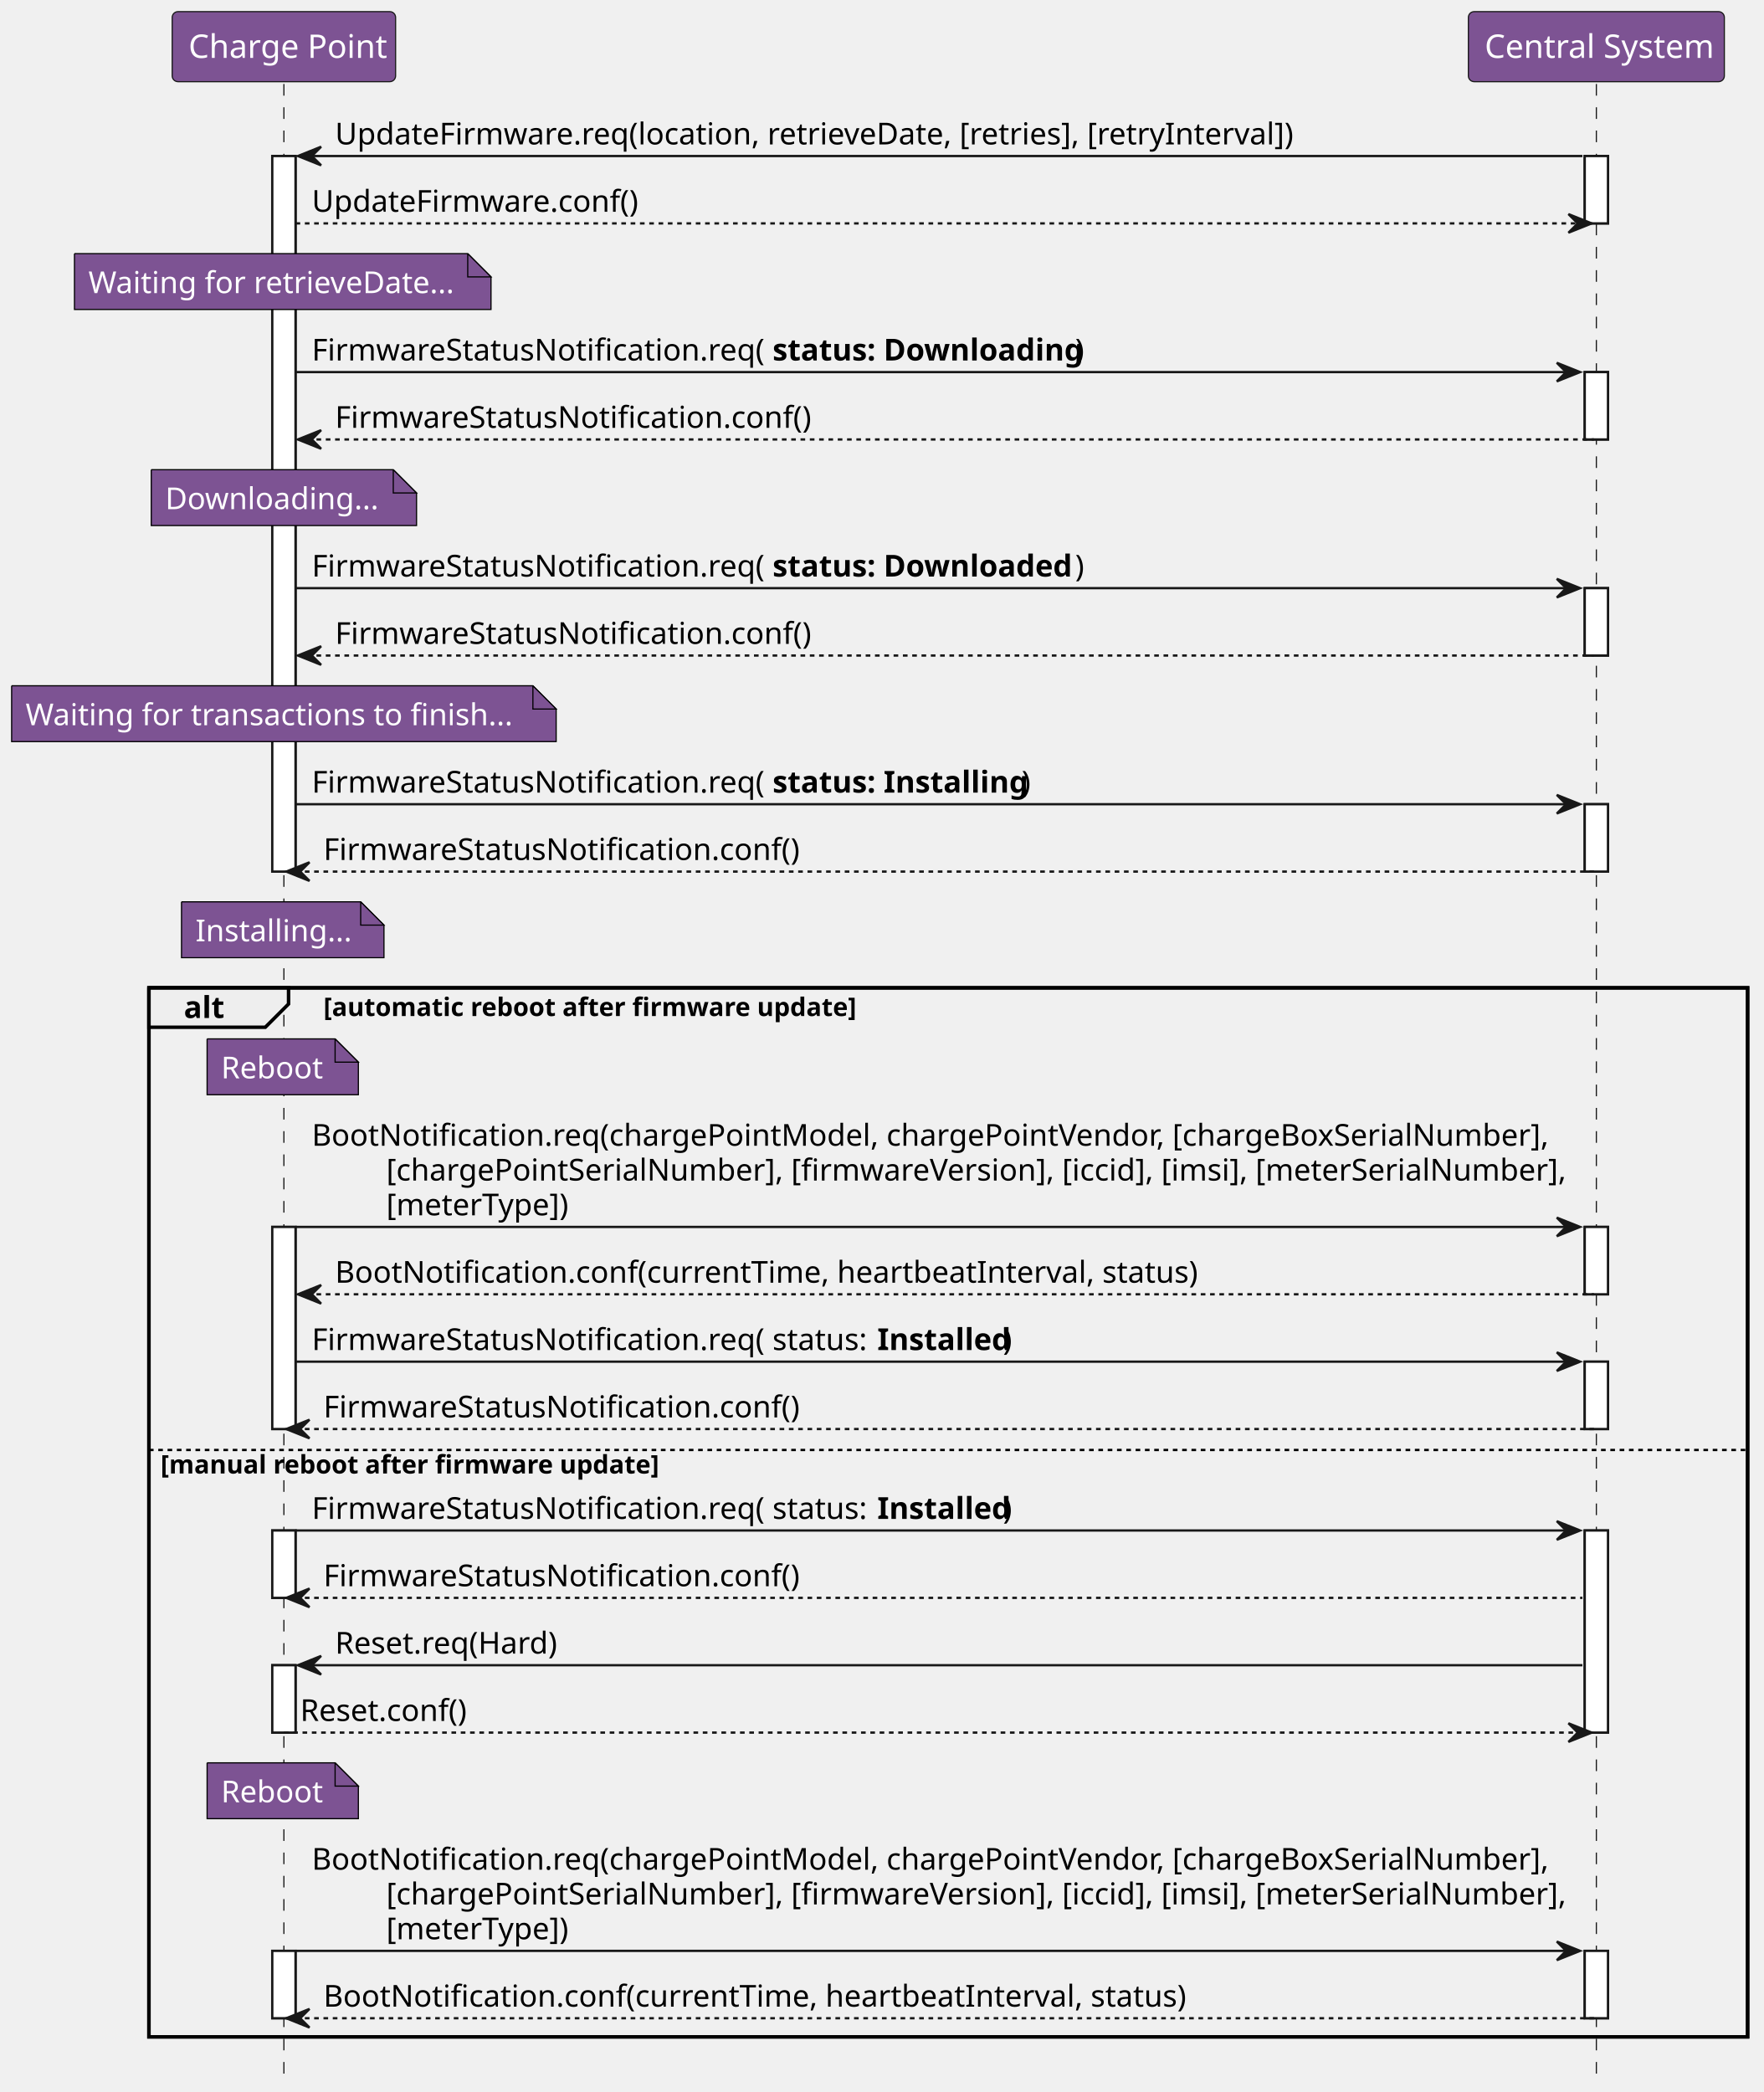
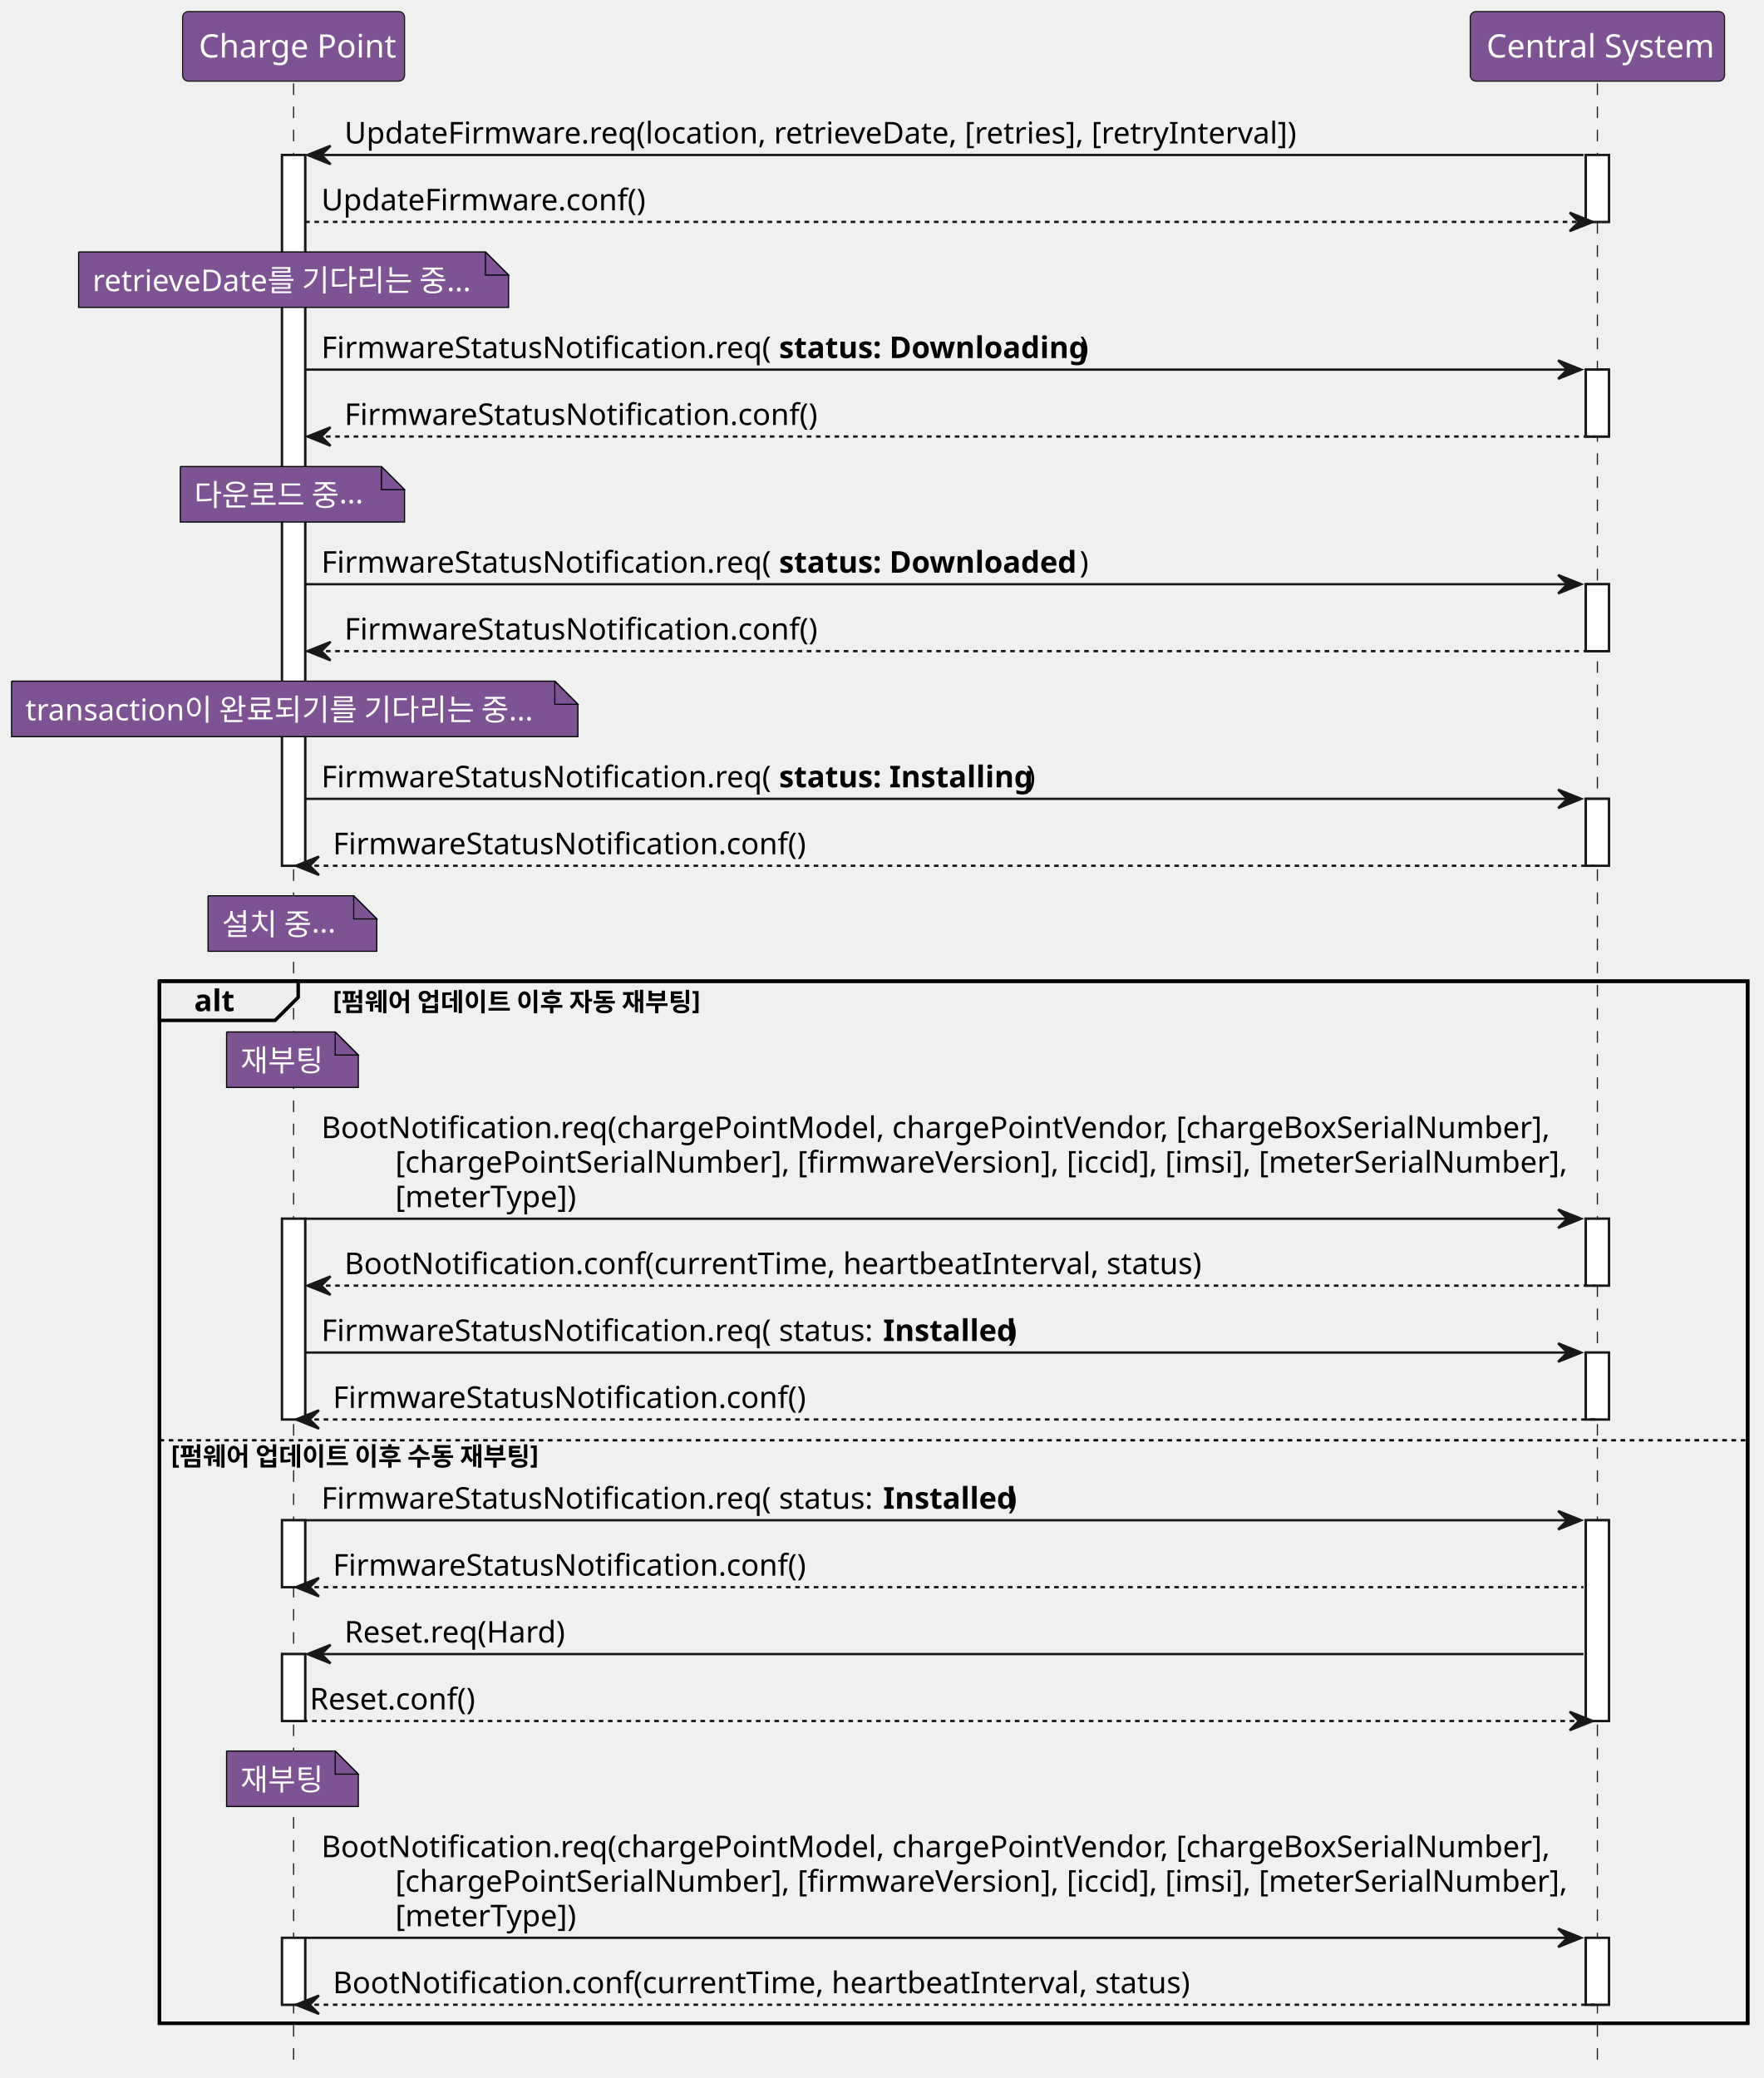
- <svg xmlns="http://www.w3.org/2000/svg" contentStyleType="text/css" height="899px" preserveAspectRatio="none" style="width:758px;height:899px;background:#FFFFFF;" version="1.1" viewBox="0 0 758 899" width="758px" zoomAndPan="magnify">
+ <svg xmlns="http://www.w3.org/2000/svg" contentStyleType="text/css" height="899px" preserveAspectRatio="none" style="width:763px;height:899px;background:#FFFFFF;" version="1.1" viewBox="0 0 763 899" width="763px" zoomAndPan="magnify">
  <defs />
  <g>
-     <rect fill="#FFFFFF" height="307.5" style="stroke:#181818;stroke-width:1.0;" width="10" x="117" y="67.05" />
-     <rect fill="#FFFFFF" height="86.85" style="stroke:#181818;stroke-width:1.0;" width="10" x="117" y="527.25" />
-     <rect fill="#FFFFFF" height="28.95" style="stroke:#181818;stroke-width:1.0;" width="10" x="117" y="657.7" />
-     <rect fill="#FFFFFF" height="28.95" style="stroke:#181818;stroke-width:1.0;" width="10" x="117" y="715.6" />
-     <rect fill="#FFFFFF" height="28.95" style="stroke:#181818;stroke-width:1.0;" width="10" x="117" y="838.35" />
-     <rect fill="#FFFFFF" height="28.95" style="stroke:#181818;stroke-width:1.0;" width="10" x="681" y="67.05" />
-     <rect fill="#FFFFFF" height="28.95" style="stroke:#181818;stroke-width:1.0;" width="10" x="681" y="159.9" />
-     <rect fill="#FFFFFF" height="28.95" style="stroke:#181818;stroke-width:1.0;" width="10" x="681" y="252.75" />
-     <rect fill="#FFFFFF" height="28.95" style="stroke:#181818;stroke-width:1.0;" width="10" x="681" y="345.6" />
-     <rect fill="#FFFFFF" height="28.95" style="stroke:#181818;stroke-width:1.0;" width="10" x="681" y="527.25" />
-     <rect fill="#FFFFFF" height="28.95" style="stroke:#181818;stroke-width:1.0;" width="10" x="681" y="585.15" />
-     <rect fill="#FFFFFF" height="86.85" style="stroke:#181818;stroke-width:1.0;" width="10" x="681" y="657.7" />
-     <rect fill="#FFFFFF" height="28.95" style="stroke:#181818;stroke-width:1.0;" width="10" x="681" y="838.35" />
-     <rect fill="none" height="450.8" style="stroke:#000000;stroke-width:1.5;" width="687" x="64" y="424.5" />
-     <line style="stroke:#181818;stroke-width:0.5;stroke-dasharray:5.0,5.0;" x1="122" x2="122" y1="36.1" y2="892.3" />
-     <line style="stroke:#181818;stroke-width:0.5;stroke-dasharray:5.0,5.0;" x1="686" x2="686" y1="36.1" y2="892.3" />
-     <rect fill="#7D5393" height="30.1" rx="2.5" ry="2.5" style="stroke:#181818;stroke-width:0.5;" width="96" x="74" y="5" />
-     <text fill="#FFFFFF" font-family="NanumGothic" font-size="14" lengthAdjust="spacing" textLength="82" x="81" y="24.88">Charge Point</text>
-     <rect fill="#7D5393" height="30.1" rx="2.5" ry="2.5" style="stroke:#181818;stroke-width:0.5;" width="110" x="631" y="5" />
-     <text fill="#FFFFFF" font-family="NanumGothic" font-size="14" lengthAdjust="spacing" textLength="96" x="638" y="24.88">Central System</text>
-     <rect fill="#FFFFFF" height="307.5" style="stroke:#181818;stroke-width:1.0;" width="10" x="117" y="67.05" />
-     <rect fill="#FFFFFF" height="86.85" style="stroke:#181818;stroke-width:1.0;" width="10" x="117" y="527.25" />
-     <rect fill="#FFFFFF" height="28.95" style="stroke:#181818;stroke-width:1.0;" width="10" x="117" y="657.7" />
-     <rect fill="#FFFFFF" height="28.95" style="stroke:#181818;stroke-width:1.0;" width="10" x="117" y="715.6" />
-     <rect fill="#FFFFFF" height="28.95" style="stroke:#181818;stroke-width:1.0;" width="10" x="117" y="838.35" />
-     <rect fill="#FFFFFF" height="28.95" style="stroke:#181818;stroke-width:1.0;" width="10" x="681" y="67.05" />
-     <rect fill="#FFFFFF" height="28.95" style="stroke:#181818;stroke-width:1.0;" width="10" x="681" y="159.9" />
-     <rect fill="#FFFFFF" height="28.95" style="stroke:#181818;stroke-width:1.0;" width="10" x="681" y="252.75" />
-     <rect fill="#FFFFFF" height="28.95" style="stroke:#181818;stroke-width:1.0;" width="10" x="681" y="345.6" />
-     <rect fill="#FFFFFF" height="28.95" style="stroke:#181818;stroke-width:1.0;" width="10" x="681" y="527.25" />
-     <rect fill="#FFFFFF" height="28.95" style="stroke:#181818;stroke-width:1.0;" width="10" x="681" y="585.15" />
-     <rect fill="#FFFFFF" height="86.85" style="stroke:#181818;stroke-width:1.0;" width="10" x="681" y="657.7" />
-     <rect fill="#FFFFFF" height="28.95" style="stroke:#181818;stroke-width:1.0;" width="10" x="681" y="838.35" />
-     <polygon fill="#181818" points="138,63.05,128,67.05,138,71.05,134,67.05" style="stroke:#181818;stroke-width:1.0;" />
-     <line style="stroke:#181818;stroke-width:1.0;" x1="132" x2="680" y1="67.05" y2="67.05" />
-     <text fill="#000000" font-family="NanumGothic" font-size="13" lengthAdjust="spacing" textLength="410" x="144" y="62.06">UpdateFirmware.req(location, retrieveDate, [retries], [retryInterval])</text>
-     <polygon fill="#181818" points="674,92,684,96,674,100,678,96" style="stroke:#181818;stroke-width:1.0;" />
-     <line style="stroke:#181818;stroke-width:1.0;stroke-dasharray:2.0,2.0;" x1="127" x2="680" y1="96" y2="96" />
-     <text fill="#000000" font-family="NanumGothic" font-size="13" lengthAdjust="spacing" textLength="142" x="134" y="91.01">UpdateFirmware.conf()</text>
-     <path d="M32,109 L32,133 L211,133 L211,119 L201,109 L32,109 " fill="#7D5393" style="stroke:#000000;stroke-width:0.5;" />
-     <path d="M201,109 L201,119 L211,119 L201,109 " fill="#7D5393" style="stroke:#000000;stroke-width:0.5;" />
-     <text fill="#FFFFFF" font-family="NanumGothic" font-size="13" lengthAdjust="spacing" textLength="158" x="38" y="125.96">Waiting for retrieveDate...</text>
-     <polygon fill="#181818" points="669,155.9,679,159.9,669,163.9,673,159.9" style="stroke:#181818;stroke-width:1.0;" />
-     <line style="stroke:#181818;stroke-width:1.0;" x1="127" x2="675" y1="159.9" y2="159.9" />
-     <text fill="#000000" font-family="NanumGothic" font-size="13" lengthAdjust="spacing" textLength="194" x="134" y="154.91">FirmwareStatusNotification.req(</text>
-     <text fill="#000000" font-family="NanumGothic" font-size="13" font-weight="bold" lengthAdjust="spacing" textLength="126" x="332" y="154.91">status: Downloading</text>
-     <text fill="#000000" font-family="NanumGothic" font-size="13" lengthAdjust="spacing" textLength="5" x="462" y="154.91">)</text>
-     <polygon fill="#181818" points="138,184.85,128,188.85,138,192.85,134,188.85" style="stroke:#181818;stroke-width:1.0;" />
-     <line style="stroke:#181818;stroke-width:1.0;stroke-dasharray:2.0,2.0;" x1="132" x2="685" y1="188.85" y2="188.85" />
-     <text fill="#000000" font-family="NanumGothic" font-size="13" lengthAdjust="spacing" textLength="206" x="144" y="183.86">FirmwareStatusNotification.conf()</text>
-     <path d="M65,201.85 L65,225.85 L179,225.85 L179,211.85 L169,201.85 L65,201.85 " fill="#7D5393" style="stroke:#000000;stroke-width:0.5;" />
-     <path d="M169,201.85 L169,211.85 L179,211.85 L169,201.85 " fill="#7D5393" style="stroke:#000000;stroke-width:0.5;" />
-     <text fill="#FFFFFF" font-family="NanumGothic" font-size="13" lengthAdjust="spacing" textLength="93" x="71" y="218.81">Downloading...</text>
-     <polygon fill="#181818" points="669,248.75,679,252.75,669,256.75,673,252.75" style="stroke:#181818;stroke-width:1.0;" />
-     <line style="stroke:#181818;stroke-width:1.0;" x1="127" x2="675" y1="252.75" y2="252.75" />
-     <text fill="#000000" font-family="NanumGothic" font-size="13" lengthAdjust="spacing" textLength="194" x="134" y="247.76">FirmwareStatusNotification.req(</text>
-     <text fill="#000000" font-family="NanumGothic" font-size="13" font-weight="bold" lengthAdjust="spacing" textLength="122" x="332" y="247.76">status: Downloaded</text>
-     <text fill="#000000" font-family="NanumGothic" font-size="13" lengthAdjust="spacing" textLength="5" x="462" y="247.76">)</text>
-     <polygon fill="#181818" points="138,277.7,128,281.7,138,285.7,134,281.7" style="stroke:#181818;stroke-width:1.0;" />
-     <line style="stroke:#181818;stroke-width:1.0;stroke-dasharray:2.0,2.0;" x1="132" x2="685" y1="281.7" y2="281.7" />
-     <text fill="#000000" font-family="NanumGothic" font-size="13" lengthAdjust="spacing" textLength="206" x="144" y="276.71">FirmwareStatusNotification.conf()</text>
-     <path d="M5,294.7 L5,318.7 L239,318.7 L239,304.7 L229,294.7 L5,294.7 " fill="#7D5393" style="stroke:#000000;stroke-width:0.5;" />
-     <path d="M229,294.7 L229,304.7 L239,304.7 L229,294.7 " fill="#7D5393" style="stroke:#000000;stroke-width:0.5;" />
-     <text fill="#FFFFFF" font-family="NanumGothic" font-size="13" lengthAdjust="spacing" textLength="213" x="11" y="311.66">Waiting for transactions to finish...</text>
-     <polygon fill="#181818" points="669,341.6,679,345.6,669,349.6,673,345.6" style="stroke:#181818;stroke-width:1.0;" />
-     <line style="stroke:#181818;stroke-width:1.0;" x1="127" x2="675" y1="345.6" y2="345.6" />
-     <text fill="#000000" font-family="NanumGothic" font-size="13" lengthAdjust="spacing" textLength="194" x="134" y="340.61">FirmwareStatusNotification.req(</text>
-     <text fill="#000000" font-family="NanumGothic" font-size="13" font-weight="bold" lengthAdjust="spacing" textLength="99" x="332" y="340.61">status: Installing</text>
-     <text fill="#000000" font-family="NanumGothic" font-size="13" lengthAdjust="spacing" textLength="5" x="439" y="340.61">)</text>
-     <polygon fill="#181818" points="133,370.55,123,374.55,133,378.55,129,374.55" style="stroke:#181818;stroke-width:1.0;" />
-     <line style="stroke:#181818;stroke-width:1.0;stroke-dasharray:2.0,2.0;" x1="127" x2="685" y1="374.55" y2="374.55" />
-     <text fill="#000000" font-family="NanumGothic" font-size="13" lengthAdjust="spacing" textLength="206" x="139" y="369.56">FirmwareStatusNotification.conf()</text>
-     <path d="M78,387.55 L78,411.55 L165,411.55 L165,397.55 L155,387.55 L78,387.55 " fill="#7D5393" style="stroke:#000000;stroke-width:0.5;" />
-     <path d="M155,387.55 L155,397.55 L165,397.55 L155,387.55 " fill="#7D5393" style="stroke:#000000;stroke-width:0.5;" />
-     <text fill="#FFFFFF" font-family="NanumGothic" font-size="13" lengthAdjust="spacing" textLength="66" x="84" y="404.51">Installing...</text>
-     <path d="M64,424.5 L124,424.5 L124,431.45 L114,441.45 L64,441.45 L64,424.5 " fill="#EEEEEE" style="stroke:#000000;stroke-width:1.5;" />
-     <rect fill="none" height="450.8" style="stroke:#000000;stroke-width:1.5;" width="687" x="64" y="424.5" />
-     <text fill="#000000" font-family="NanumGothic" font-size="13" font-weight="bold" lengthAdjust="spacing" textLength="15" x="79" y="437.46">alt</text>
-     <text fill="#000000" font-family="NanumGothic" font-size="11" font-weight="bold" lengthAdjust="spacing" textLength="214" x="139" y="436.62">[automatic reboot after firmware update]</text>
-     <path d="M89,446.45 L89,470.45 L154,470.45 L154,456.45 L144,446.45 L89,446.45 " fill="#7D5393" style="stroke:#000000;stroke-width:0.5;" />
-     <path d="M144,446.45 L144,456.45 L154,456.45 L144,446.45 " fill="#7D5393" style="stroke:#000000;stroke-width:0.5;" />
-     <text fill="#FFFFFF" font-family="NanumGothic" font-size="13" lengthAdjust="spacing" textLength="44" x="95" y="463.41">Reboot</text>
-     <polygon fill="#181818" points="669,523.25,679,527.25,669,531.25,673,527.25" style="stroke:#181818;stroke-width:1.0;" />
-     <line style="stroke:#181818;stroke-width:1.0;" x1="127" x2="675" y1="527.25" y2="527.25" />
-     <text fill="#000000" font-family="NanumGothic" font-size="13" lengthAdjust="spacing" textLength="533" x="134" y="492.36">BootNotification.req(chargePointModel, chargePointVendor, [chargeBoxSerialNumber],</text>
-     <text fill="#000000" font-family="NanumGothic" font-size="13" lengthAdjust="spacing" textLength="8" x="134" y="507.31">  </text>
-     <text fill="#000000" font-family="NanumGothic" font-size="13" lengthAdjust="spacing" textLength="508" x="166" y="507.31">[chargePointSerialNumber], [firmwareVersion], [iccid], [imsi], [meterSerialNumber],</text>
-     <text fill="#000000" font-family="NanumGothic" font-size="13" lengthAdjust="spacing" textLength="8" x="134" y="522.26">  </text>
-     <text fill="#000000" font-family="NanumGothic" font-size="13" lengthAdjust="spacing" textLength="79" x="166" y="522.26">[meterType])</text>
-     <polygon fill="#181818" points="138,552.2,128,556.2,138,560.2,134,556.2" style="stroke:#181818;stroke-width:1.0;" />
-     <line style="stroke:#181818;stroke-width:1.0;stroke-dasharray:2.0,2.0;" x1="132" x2="685" y1="556.2" y2="556.2" />
-     <text fill="#000000" font-family="NanumGothic" font-size="13" lengthAdjust="spacing" textLength="369" x="144" y="551.21">BootNotification.conf(currentTime, heartbeatInterval, status)</text>
-     <polygon fill="#181818" points="669,581.15,679,585.15,669,589.15,673,585.15" style="stroke:#181818;stroke-width:1.0;" />
-     <line style="stroke:#181818;stroke-width:1.0;" x1="127" x2="675" y1="585.15" y2="585.15" />
-     <text fill="#000000" font-family="NanumGothic" font-size="13" lengthAdjust="spacing" textLength="239" x="134" y="580.16">FirmwareStatusNotification.req( status:</text>
-     <text fill="#000000" font-family="NanumGothic" font-size="13" font-weight="bold" lengthAdjust="spacing" textLength="50" x="377" y="580.16">Installed</text>
-     <text fill="#000000" font-family="NanumGothic" font-size="13" lengthAdjust="spacing" textLength="5" x="431" y="580.16">)</text>
-     <polygon fill="#181818" points="133,610.1,123,614.1,133,618.1,129,614.1" style="stroke:#181818;stroke-width:1.0;" />
-     <line style="stroke:#181818;stroke-width:1.0;stroke-dasharray:2.0,2.0;" x1="127" x2="685" y1="614.1" y2="614.1" />
-     <text fill="#000000" font-family="NanumGothic" font-size="13" lengthAdjust="spacing" textLength="206" x="139" y="609.11">FirmwareStatusNotification.conf()</text>
-     <line style="stroke:#000000;stroke-width:1.0;stroke-dasharray:2.0,2.0;" x1="64" x2="751" y1="623.1" y2="623.1" />
-     <text fill="#000000" font-family="NanumGothic" font-size="11" font-weight="bold" lengthAdjust="spacing" textLength="201" x="69" y="633.22">[manual reboot after firmware update]</text>
-     <polygon fill="#181818" points="669,653.7,679,657.7,669,661.7,673,657.7" style="stroke:#181818;stroke-width:1.0;" />
-     <line style="stroke:#181818;stroke-width:1.0;" x1="127" x2="675" y1="657.7" y2="657.7" />
-     <text fill="#000000" font-family="NanumGothic" font-size="13" lengthAdjust="spacing" textLength="239" x="134" y="652.71">FirmwareStatusNotification.req( status:</text>
-     <text fill="#000000" font-family="NanumGothic" font-size="13" font-weight="bold" lengthAdjust="spacing" textLength="50" x="377" y="652.71">Installed</text>
-     <text fill="#000000" font-family="NanumGothic" font-size="13" lengthAdjust="spacing" textLength="5" x="431" y="652.71">)</text>
-     <polygon fill="#181818" points="133,682.65,123,686.65,133,690.65,129,686.65" style="stroke:#181818;stroke-width:1.0;" />
-     <line style="stroke:#181818;stroke-width:1.0;stroke-dasharray:2.0,2.0;" x1="127" x2="680" y1="686.65" y2="686.65" />
-     <text fill="#000000" font-family="NanumGothic" font-size="13" lengthAdjust="spacing" textLength="206" x="139" y="681.66">FirmwareStatusNotification.conf()</text>
-     <polygon fill="#181818" points="138,711.6,128,715.6,138,719.6,134,715.6" style="stroke:#181818;stroke-width:1.0;" />
-     <line style="stroke:#181818;stroke-width:1.0;" x1="132" x2="680" y1="715.6" y2="715.6" />
-     <text fill="#000000" font-family="NanumGothic" font-size="13" lengthAdjust="spacing" textLength="96" x="144" y="710.61">Reset.req(Hard)</text>
-     <polygon fill="#181818" points="674,740.55,684,744.55,674,748.55,678,744.55" style="stroke:#181818;stroke-width:1.0;" />
-     <line style="stroke:#181818;stroke-width:1.0;stroke-dasharray:2.0,2.0;" x1="122" x2="680" y1="744.55" y2="744.55" />
-     <text fill="#000000" font-family="NanumGothic" font-size="13" lengthAdjust="spacing" textLength="74" x="129" y="739.56">Reset.conf()</text>
-     <path d="M89,757.55 L89,781.55 L154,781.55 L154,767.55 L144,757.55 L89,757.55 " fill="#7D5393" style="stroke:#000000;stroke-width:0.5;" />
-     <path d="M144,757.55 L144,767.55 L154,767.55 L144,757.55 " fill="#7D5393" style="stroke:#000000;stroke-width:0.5;" />
-     <text fill="#FFFFFF" font-family="NanumGothic" font-size="13" lengthAdjust="spacing" textLength="44" x="95" y="774.51">Reboot</text>
-     <polygon fill="#181818" points="669,834.35,679,838.35,669,842.35,673,838.35" style="stroke:#181818;stroke-width:1.0;" />
-     <line style="stroke:#181818;stroke-width:1.0;" x1="127" x2="675" y1="838.35" y2="838.35" />
-     <text fill="#000000" font-family="NanumGothic" font-size="13" lengthAdjust="spacing" textLength="533" x="134" y="803.46">BootNotification.req(chargePointModel, chargePointVendor, [chargeBoxSerialNumber],</text>
-     <text fill="#000000" font-family="NanumGothic" font-size="13" lengthAdjust="spacing" textLength="16" x="134" y="818.41">    </text>
-     <text fill="#000000" font-family="NanumGothic" font-size="13" lengthAdjust="spacing" textLength="508" x="166" y="818.41">[chargePointSerialNumber], [firmwareVersion], [iccid], [imsi], [meterSerialNumber],</text>
-     <text fill="#000000" font-family="NanumGothic" font-size="13" lengthAdjust="spacing" textLength="16" x="134" y="833.36">    </text>
-     <text fill="#000000" font-family="NanumGothic" font-size="13" lengthAdjust="spacing" textLength="79" x="166" y="833.36">[meterType])</text>
-     <polygon fill="#181818" points="133,863.3,123,867.3,133,871.3,129,867.3" style="stroke:#181818;stroke-width:1.0;" />
-     <line style="stroke:#181818;stroke-width:1.0;stroke-dasharray:2.0,2.0;" x1="127" x2="685" y1="867.3" y2="867.3" />
-     <text fill="#000000" font-family="NanumGothic" font-size="13" lengthAdjust="spacing" textLength="369" x="139" y="862.31">BootNotification.conf(currentTime, heartbeatInterval, status)</text>
+     <rect fill="#FFFFFF" height="307.5" style="stroke:#181818;stroke-width:1.0;" width="10" x="122" y="67.05" />
+     <rect fill="#FFFFFF" height="86.85" style="stroke:#181818;stroke-width:1.0;" width="10" x="122" y="527.25" />
+     <rect fill="#FFFFFF" height="28.95" style="stroke:#181818;stroke-width:1.0;" width="10" x="122" y="657.7" />
+     <rect fill="#FFFFFF" height="28.95" style="stroke:#181818;stroke-width:1.0;" width="10" x="122" y="715.6" />
+     <rect fill="#FFFFFF" height="28.95" style="stroke:#181818;stroke-width:1.0;" width="10" x="122" y="838.35" />
+     <rect fill="#FFFFFF" height="28.95" style="stroke:#181818;stroke-width:1.0;" width="10" x="686" y="67.05" />
+     <rect fill="#FFFFFF" height="28.95" style="stroke:#181818;stroke-width:1.0;" width="10" x="686" y="159.9" />
+     <rect fill="#FFFFFF" height="28.95" style="stroke:#181818;stroke-width:1.0;" width="10" x="686" y="252.75" />
+     <rect fill="#FFFFFF" height="28.95" style="stroke:#181818;stroke-width:1.0;" width="10" x="686" y="345.6" />
+     <rect fill="#FFFFFF" height="28.95" style="stroke:#181818;stroke-width:1.0;" width="10" x="686" y="527.25" />
+     <rect fill="#FFFFFF" height="28.95" style="stroke:#181818;stroke-width:1.0;" width="10" x="686" y="585.15" />
+     <rect fill="#FFFFFF" height="86.85" style="stroke:#181818;stroke-width:1.0;" width="10" x="686" y="657.7" />
+     <rect fill="#FFFFFF" height="28.95" style="stroke:#181818;stroke-width:1.0;" width="10" x="686" y="838.35" />
+     <rect fill="none" height="450.8" style="stroke:#000000;stroke-width:1.5;" width="687" x="69" y="424.5" />
+     <line style="stroke:#181818;stroke-width:0.5;stroke-dasharray:5.0,5.0;" x1="127" x2="127" y1="36.1" y2="892.3" />
+     <line style="stroke:#181818;stroke-width:0.5;stroke-dasharray:5.0,5.0;" x1="691" x2="691" y1="36.1" y2="892.3" />
+     <rect fill="#7D5393" height="30.1" rx="2.5" ry="2.5" style="stroke:#181818;stroke-width:0.5;" width="96" x="79" y="5" />
+     <text fill="#FFFFFF" font-family="NanumGothic" font-size="14" lengthAdjust="spacing" textLength="82" x="86" y="24.88">Charge Point</text>
+     <rect fill="#7D5393" height="30.1" rx="2.5" ry="2.5" style="stroke:#181818;stroke-width:0.5;" width="110" x="636" y="5" />
+     <text fill="#FFFFFF" font-family="NanumGothic" font-size="14" lengthAdjust="spacing" textLength="96" x="643" y="24.88">Central System</text>
+     <rect fill="#FFFFFF" height="307.5" style="stroke:#181818;stroke-width:1.0;" width="10" x="122" y="67.05" />
+     <rect fill="#FFFFFF" height="86.85" style="stroke:#181818;stroke-width:1.0;" width="10" x="122" y="527.25" />
+     <rect fill="#FFFFFF" height="28.95" style="stroke:#181818;stroke-width:1.0;" width="10" x="122" y="657.7" />
+     <rect fill="#FFFFFF" height="28.95" style="stroke:#181818;stroke-width:1.0;" width="10" x="122" y="715.6" />
+     <rect fill="#FFFFFF" height="28.95" style="stroke:#181818;stroke-width:1.0;" width="10" x="122" y="838.35" />
+     <rect fill="#FFFFFF" height="28.95" style="stroke:#181818;stroke-width:1.0;" width="10" x="686" y="67.05" />
+     <rect fill="#FFFFFF" height="28.95" style="stroke:#181818;stroke-width:1.0;" width="10" x="686" y="159.9" />
+     <rect fill="#FFFFFF" height="28.95" style="stroke:#181818;stroke-width:1.0;" width="10" x="686" y="252.75" />
+     <rect fill="#FFFFFF" height="28.95" style="stroke:#181818;stroke-width:1.0;" width="10" x="686" y="345.6" />
+     <rect fill="#FFFFFF" height="28.95" style="stroke:#181818;stroke-width:1.0;" width="10" x="686" y="527.25" />
+     <rect fill="#FFFFFF" height="28.95" style="stroke:#181818;stroke-width:1.0;" width="10" x="686" y="585.15" />
+     <rect fill="#FFFFFF" height="86.85" style="stroke:#181818;stroke-width:1.0;" width="10" x="686" y="657.7" />
+     <rect fill="#FFFFFF" height="28.95" style="stroke:#181818;stroke-width:1.0;" width="10" x="686" y="838.35" />
+     <polygon fill="#181818" points="143,63.05,133,67.05,143,71.05,139,67.05" style="stroke:#181818;stroke-width:1.0;" />
+     <line style="stroke:#181818;stroke-width:1.0;" x1="137" x2="685" y1="67.05" y2="67.05" />
+     <text fill="#000000" font-family="NanumGothic" font-size="13" lengthAdjust="spacing" textLength="410" x="149" y="62.06">UpdateFirmware.req(location, retrieveDate, [retries], [retryInterval])</text>
+     <polygon fill="#181818" points="679,92,689,96,679,100,683,96" style="stroke:#181818;stroke-width:1.0;" />
+     <line style="stroke:#181818;stroke-width:1.0;stroke-dasharray:2.0,2.0;" x1="132" x2="685" y1="96" y2="96" />
+     <text fill="#000000" font-family="NanumGothic" font-size="13" lengthAdjust="spacing" textLength="142" x="139" y="91.01">UpdateFirmware.conf()</text>
+     <path d="M34,109 L34,133 L220,133 L220,119 L210,109 L34,109 " fill="#7D5393" style="stroke:#000000;stroke-width:0.5;" />
+     <path d="M210,109 L210,119 L220,119 L210,109 " fill="#7D5393" style="stroke:#000000;stroke-width:0.5;" />
+     <text fill="#FFFFFF" font-family="NanumGothic" font-size="13" lengthAdjust="spacing" textLength="165" x="40" y="125.96">retrieveDate를 기다리는 중...</text>
+     <polygon fill="#181818" points="674,155.9,684,159.9,674,163.9,678,159.9" style="stroke:#181818;stroke-width:1.0;" />
+     <line style="stroke:#181818;stroke-width:1.0;" x1="132" x2="680" y1="159.9" y2="159.9" />
+     <text fill="#000000" font-family="NanumGothic" font-size="13" lengthAdjust="spacing" textLength="194" x="139" y="154.91">FirmwareStatusNotification.req(</text>
+     <text fill="#000000" font-family="NanumGothic" font-size="13" font-weight="bold" lengthAdjust="spacing" textLength="126" x="337" y="154.91">status: Downloading</text>
+     <text fill="#000000" font-family="NanumGothic" font-size="13" lengthAdjust="spacing" textLength="5" x="467" y="154.91">)</text>
+     <polygon fill="#181818" points="143,184.85,133,188.85,143,192.85,139,188.85" style="stroke:#181818;stroke-width:1.0;" />
+     <line style="stroke:#181818;stroke-width:1.0;stroke-dasharray:2.0,2.0;" x1="137" x2="690" y1="188.85" y2="188.85" />
+     <text fill="#000000" font-family="NanumGothic" font-size="13" lengthAdjust="spacing" textLength="206" x="149" y="183.86">FirmwareStatusNotification.conf()</text>
+     <path d="M78,201.85 L78,225.85 L175,225.85 L175,211.85 L165,201.85 L78,201.85 " fill="#7D5393" style="stroke:#000000;stroke-width:0.5;" />
+     <path d="M165,201.85 L165,211.85 L175,211.85 L165,201.85 " fill="#7D5393" style="stroke:#000000;stroke-width:0.5;" />
+     <text fill="#FFFFFF" font-family="NanumGothic" font-size="13" lengthAdjust="spacing" textLength="76" x="84" y="218.81">다운로드 중...</text>
+     <polygon fill="#181818" points="674,248.75,684,252.75,674,256.75,678,252.75" style="stroke:#181818;stroke-width:1.0;" />
+     <line style="stroke:#181818;stroke-width:1.0;" x1="132" x2="680" y1="252.75" y2="252.75" />
+     <text fill="#000000" font-family="NanumGothic" font-size="13" lengthAdjust="spacing" textLength="194" x="139" y="247.76">FirmwareStatusNotification.req(</text>
+     <text fill="#000000" font-family="NanumGothic" font-size="13" font-weight="bold" lengthAdjust="spacing" textLength="122" x="337" y="247.76">status: Downloaded</text>
+     <text fill="#000000" font-family="NanumGothic" font-size="13" lengthAdjust="spacing" textLength="5" x="467" y="247.76">)</text>
+     <polygon fill="#181818" points="143,277.7,133,281.7,143,285.7,139,281.7" style="stroke:#181818;stroke-width:1.0;" />
+     <line style="stroke:#181818;stroke-width:1.0;stroke-dasharray:2.0,2.0;" x1="137" x2="690" y1="281.7" y2="281.7" />
+     <text fill="#000000" font-family="NanumGothic" font-size="13" lengthAdjust="spacing" textLength="206" x="149" y="276.71">FirmwareStatusNotification.conf()</text>
+     <path d="M5,294.7 L5,318.7 L250,318.7 L250,304.7 L240,294.7 L5,294.7 " fill="#7D5393" style="stroke:#000000;stroke-width:0.5;" />
+     <path d="M240,294.7 L240,304.7 L250,304.7 L240,294.7 " fill="#7D5393" style="stroke:#000000;stroke-width:0.5;" />
+     <text fill="#FFFFFF" font-family="NanumGothic" font-size="13" lengthAdjust="spacing" textLength="224" x="11" y="311.66">transaction이 완료되기를 기다리는 중...</text>
+     <polygon fill="#181818" points="674,341.6,684,345.6,674,349.6,678,345.6" style="stroke:#181818;stroke-width:1.0;" />
+     <line style="stroke:#181818;stroke-width:1.0;" x1="132" x2="680" y1="345.6" y2="345.6" />
+     <text fill="#000000" font-family="NanumGothic" font-size="13" lengthAdjust="spacing" textLength="194" x="139" y="340.61">FirmwareStatusNotification.req(</text>
+     <text fill="#000000" font-family="NanumGothic" font-size="13" font-weight="bold" lengthAdjust="spacing" textLength="99" x="337" y="340.61">status: Installing</text>
+     <text fill="#000000" font-family="NanumGothic" font-size="13" lengthAdjust="spacing" textLength="5" x="444" y="340.61">)</text>
+     <polygon fill="#181818" points="138,370.55,128,374.55,138,378.55,134,374.55" style="stroke:#181818;stroke-width:1.0;" />
+     <line style="stroke:#181818;stroke-width:1.0;stroke-dasharray:2.0,2.0;" x1="132" x2="690" y1="374.55" y2="374.55" />
+     <text fill="#000000" font-family="NanumGothic" font-size="13" lengthAdjust="spacing" textLength="206" x="144" y="369.56">FirmwareStatusNotification.conf()</text>
+     <path d="M90,387.55 L90,411.55 L163,411.55 L163,397.55 L153,387.55 L90,387.55 " fill="#7D5393" style="stroke:#000000;stroke-width:0.5;" />
+     <path d="M153,387.55 L153,397.55 L163,397.55 L153,387.55 " fill="#7D5393" style="stroke:#000000;stroke-width:0.5;" />
+     <text fill="#FFFFFF" font-family="NanumGothic" font-size="13" lengthAdjust="spacing" textLength="52" x="96" y="404.51">설치 중...</text>
+     <path d="M69,424.5 L129,424.5 L129,431.45 L119,441.45 L69,441.45 L69,424.5 " fill="#EEEEEE" style="stroke:#000000;stroke-width:1.5;" />
+     <rect fill="none" height="450.8" style="stroke:#000000;stroke-width:1.5;" width="687" x="69" y="424.5" />
+     <text fill="#000000" font-family="NanumGothic" font-size="13" font-weight="bold" lengthAdjust="spacing" textLength="15" x="84" y="437.46">alt</text>
+     <text fill="#000000" font-family="NanumGothic" font-size="11" font-weight="bold" lengthAdjust="spacing" textLength="160" x="144" y="436.62">[펌웨어 업데이트 이후 자동 재부팅]</text>
+     <path d="M98,446.45 L98,470.45 L155,470.45 L155,456.45 L145,446.45 L98,446.45 " fill="#7D5393" style="stroke:#000000;stroke-width:0.5;" />
+     <path d="M145,446.45 L145,456.45 L155,456.45 L145,446.45 " fill="#7D5393" style="stroke:#000000;stroke-width:0.5;" />
+     <text fill="#FFFFFF" font-family="NanumGothic" font-size="13" lengthAdjust="spacing" textLength="36" x="104" y="463.41">재부팅</text>
+     <polygon fill="#181818" points="674,523.25,684,527.25,674,531.25,678,527.25" style="stroke:#181818;stroke-width:1.0;" />
+     <line style="stroke:#181818;stroke-width:1.0;" x1="132" x2="680" y1="527.25" y2="527.25" />
+     <text fill="#000000" font-family="NanumGothic" font-size="13" lengthAdjust="spacing" textLength="533" x="139" y="492.36">BootNotification.req(chargePointModel, chargePointVendor, [chargeBoxSerialNumber],</text>
+     <text fill="#000000" font-family="NanumGothic" font-size="13" lengthAdjust="spacing" textLength="8" x="139" y="507.31">  </text>
+     <text fill="#000000" font-family="NanumGothic" font-size="13" lengthAdjust="spacing" textLength="508" x="171" y="507.31">[chargePointSerialNumber], [firmwareVersion], [iccid], [imsi], [meterSerialNumber],</text>
+     <text fill="#000000" font-family="NanumGothic" font-size="13" lengthAdjust="spacing" textLength="8" x="139" y="522.26">  </text>
+     <text fill="#000000" font-family="NanumGothic" font-size="13" lengthAdjust="spacing" textLength="79" x="171" y="522.26">[meterType])</text>
+     <polygon fill="#181818" points="143,552.2,133,556.2,143,560.2,139,556.2" style="stroke:#181818;stroke-width:1.0;" />
+     <line style="stroke:#181818;stroke-width:1.0;stroke-dasharray:2.0,2.0;" x1="137" x2="690" y1="556.2" y2="556.2" />
+     <text fill="#000000" font-family="NanumGothic" font-size="13" lengthAdjust="spacing" textLength="369" x="149" y="551.21">BootNotification.conf(currentTime, heartbeatInterval, status)</text>
+     <polygon fill="#181818" points="674,581.15,684,585.15,674,589.15,678,585.15" style="stroke:#181818;stroke-width:1.0;" />
+     <line style="stroke:#181818;stroke-width:1.0;" x1="132" x2="680" y1="585.15" y2="585.15" />
+     <text fill="#000000" font-family="NanumGothic" font-size="13" lengthAdjust="spacing" textLength="239" x="139" y="580.16">FirmwareStatusNotification.req( status:</text>
+     <text fill="#000000" font-family="NanumGothic" font-size="13" font-weight="bold" lengthAdjust="spacing" textLength="50" x="382" y="580.16">Installed</text>
+     <text fill="#000000" font-family="NanumGothic" font-size="13" lengthAdjust="spacing" textLength="5" x="436" y="580.16">)</text>
+     <polygon fill="#181818" points="138,610.1,128,614.1,138,618.1,134,614.1" style="stroke:#181818;stroke-width:1.0;" />
+     <line style="stroke:#181818;stroke-width:1.0;stroke-dasharray:2.0,2.0;" x1="132" x2="690" y1="614.1" y2="614.1" />
+     <text fill="#000000" font-family="NanumGothic" font-size="13" lengthAdjust="spacing" textLength="206" x="144" y="609.11">FirmwareStatusNotification.conf()</text>
+     <line style="stroke:#000000;stroke-width:1.0;stroke-dasharray:2.0,2.0;" x1="69" x2="756" y1="623.1" y2="623.1" />
+     <text fill="#000000" font-family="NanumGothic" font-size="11" font-weight="bold" lengthAdjust="spacing" textLength="160" x="74" y="633.22">[펌웨어 업데이트 이후 수동 재부팅]</text>
+     <polygon fill="#181818" points="674,653.7,684,657.7,674,661.7,678,657.7" style="stroke:#181818;stroke-width:1.0;" />
+     <line style="stroke:#181818;stroke-width:1.0;" x1="132" x2="680" y1="657.7" y2="657.7" />
+     <text fill="#000000" font-family="NanumGothic" font-size="13" lengthAdjust="spacing" textLength="239" x="139" y="652.71">FirmwareStatusNotification.req( status:</text>
+     <text fill="#000000" font-family="NanumGothic" font-size="13" font-weight="bold" lengthAdjust="spacing" textLength="50" x="382" y="652.71">Installed</text>
+     <text fill="#000000" font-family="NanumGothic" font-size="13" lengthAdjust="spacing" textLength="5" x="436" y="652.71">)</text>
+     <polygon fill="#181818" points="138,682.65,128,686.65,138,690.65,134,686.65" style="stroke:#181818;stroke-width:1.0;" />
+     <line style="stroke:#181818;stroke-width:1.0;stroke-dasharray:2.0,2.0;" x1="132" x2="685" y1="686.65" y2="686.65" />
+     <text fill="#000000" font-family="NanumGothic" font-size="13" lengthAdjust="spacing" textLength="206" x="144" y="681.66">FirmwareStatusNotification.conf()</text>
+     <polygon fill="#181818" points="143,711.6,133,715.6,143,719.6,139,715.6" style="stroke:#181818;stroke-width:1.0;" />
+     <line style="stroke:#181818;stroke-width:1.0;" x1="137" x2="685" y1="715.6" y2="715.6" />
+     <text fill="#000000" font-family="NanumGothic" font-size="13" lengthAdjust="spacing" textLength="96" x="149" y="710.61">Reset.req(Hard)</text>
+     <polygon fill="#181818" points="679,740.55,689,744.55,679,748.55,683,744.55" style="stroke:#181818;stroke-width:1.0;" />
+     <line style="stroke:#181818;stroke-width:1.0;stroke-dasharray:2.0,2.0;" x1="127" x2="685" y1="744.55" y2="744.55" />
+     <text fill="#000000" font-family="NanumGothic" font-size="13" lengthAdjust="spacing" textLength="74" x="134" y="739.56">Reset.conf()</text>
+     <path d="M98,757.55 L98,781.55 L155,781.55 L155,767.55 L145,757.55 L98,757.55 " fill="#7D5393" style="stroke:#000000;stroke-width:0.5;" />
+     <path d="M145,757.55 L145,767.55 L155,767.55 L145,757.55 " fill="#7D5393" style="stroke:#000000;stroke-width:0.5;" />
+     <text fill="#FFFFFF" font-family="NanumGothic" font-size="13" lengthAdjust="spacing" textLength="36" x="104" y="774.51">재부팅</text>
+     <polygon fill="#181818" points="674,834.35,684,838.35,674,842.35,678,838.35" style="stroke:#181818;stroke-width:1.0;" />
+     <line style="stroke:#181818;stroke-width:1.0;" x1="132" x2="680" y1="838.35" y2="838.35" />
+     <text fill="#000000" font-family="NanumGothic" font-size="13" lengthAdjust="spacing" textLength="533" x="139" y="803.46">BootNotification.req(chargePointModel, chargePointVendor, [chargeBoxSerialNumber],</text>
+     <text fill="#000000" font-family="NanumGothic" font-size="13" lengthAdjust="spacing" textLength="16" x="139" y="818.41">    </text>
+     <text fill="#000000" font-family="NanumGothic" font-size="13" lengthAdjust="spacing" textLength="508" x="171" y="818.41">[chargePointSerialNumber], [firmwareVersion], [iccid], [imsi], [meterSerialNumber],</text>
+     <text fill="#000000" font-family="NanumGothic" font-size="13" lengthAdjust="spacing" textLength="16" x="139" y="833.36">    </text>
+     <text fill="#000000" font-family="NanumGothic" font-size="13" lengthAdjust="spacing" textLength="79" x="171" y="833.36">[meterType])</text>
+     <polygon fill="#181818" points="138,863.3,128,867.3,138,871.3,134,867.3" style="stroke:#181818;stroke-width:1.0;" />
+     <line style="stroke:#181818;stroke-width:1.0;stroke-dasharray:2.0,2.0;" x1="132" x2="690" y1="867.3" y2="867.3" />
+     <text fill="#000000" font-family="NanumGothic" font-size="13" lengthAdjust="spacing" textLength="369" x="144" y="862.31">BootNotification.conf(currentTime, heartbeatInterval, status)</text>
  </g>
</svg>
